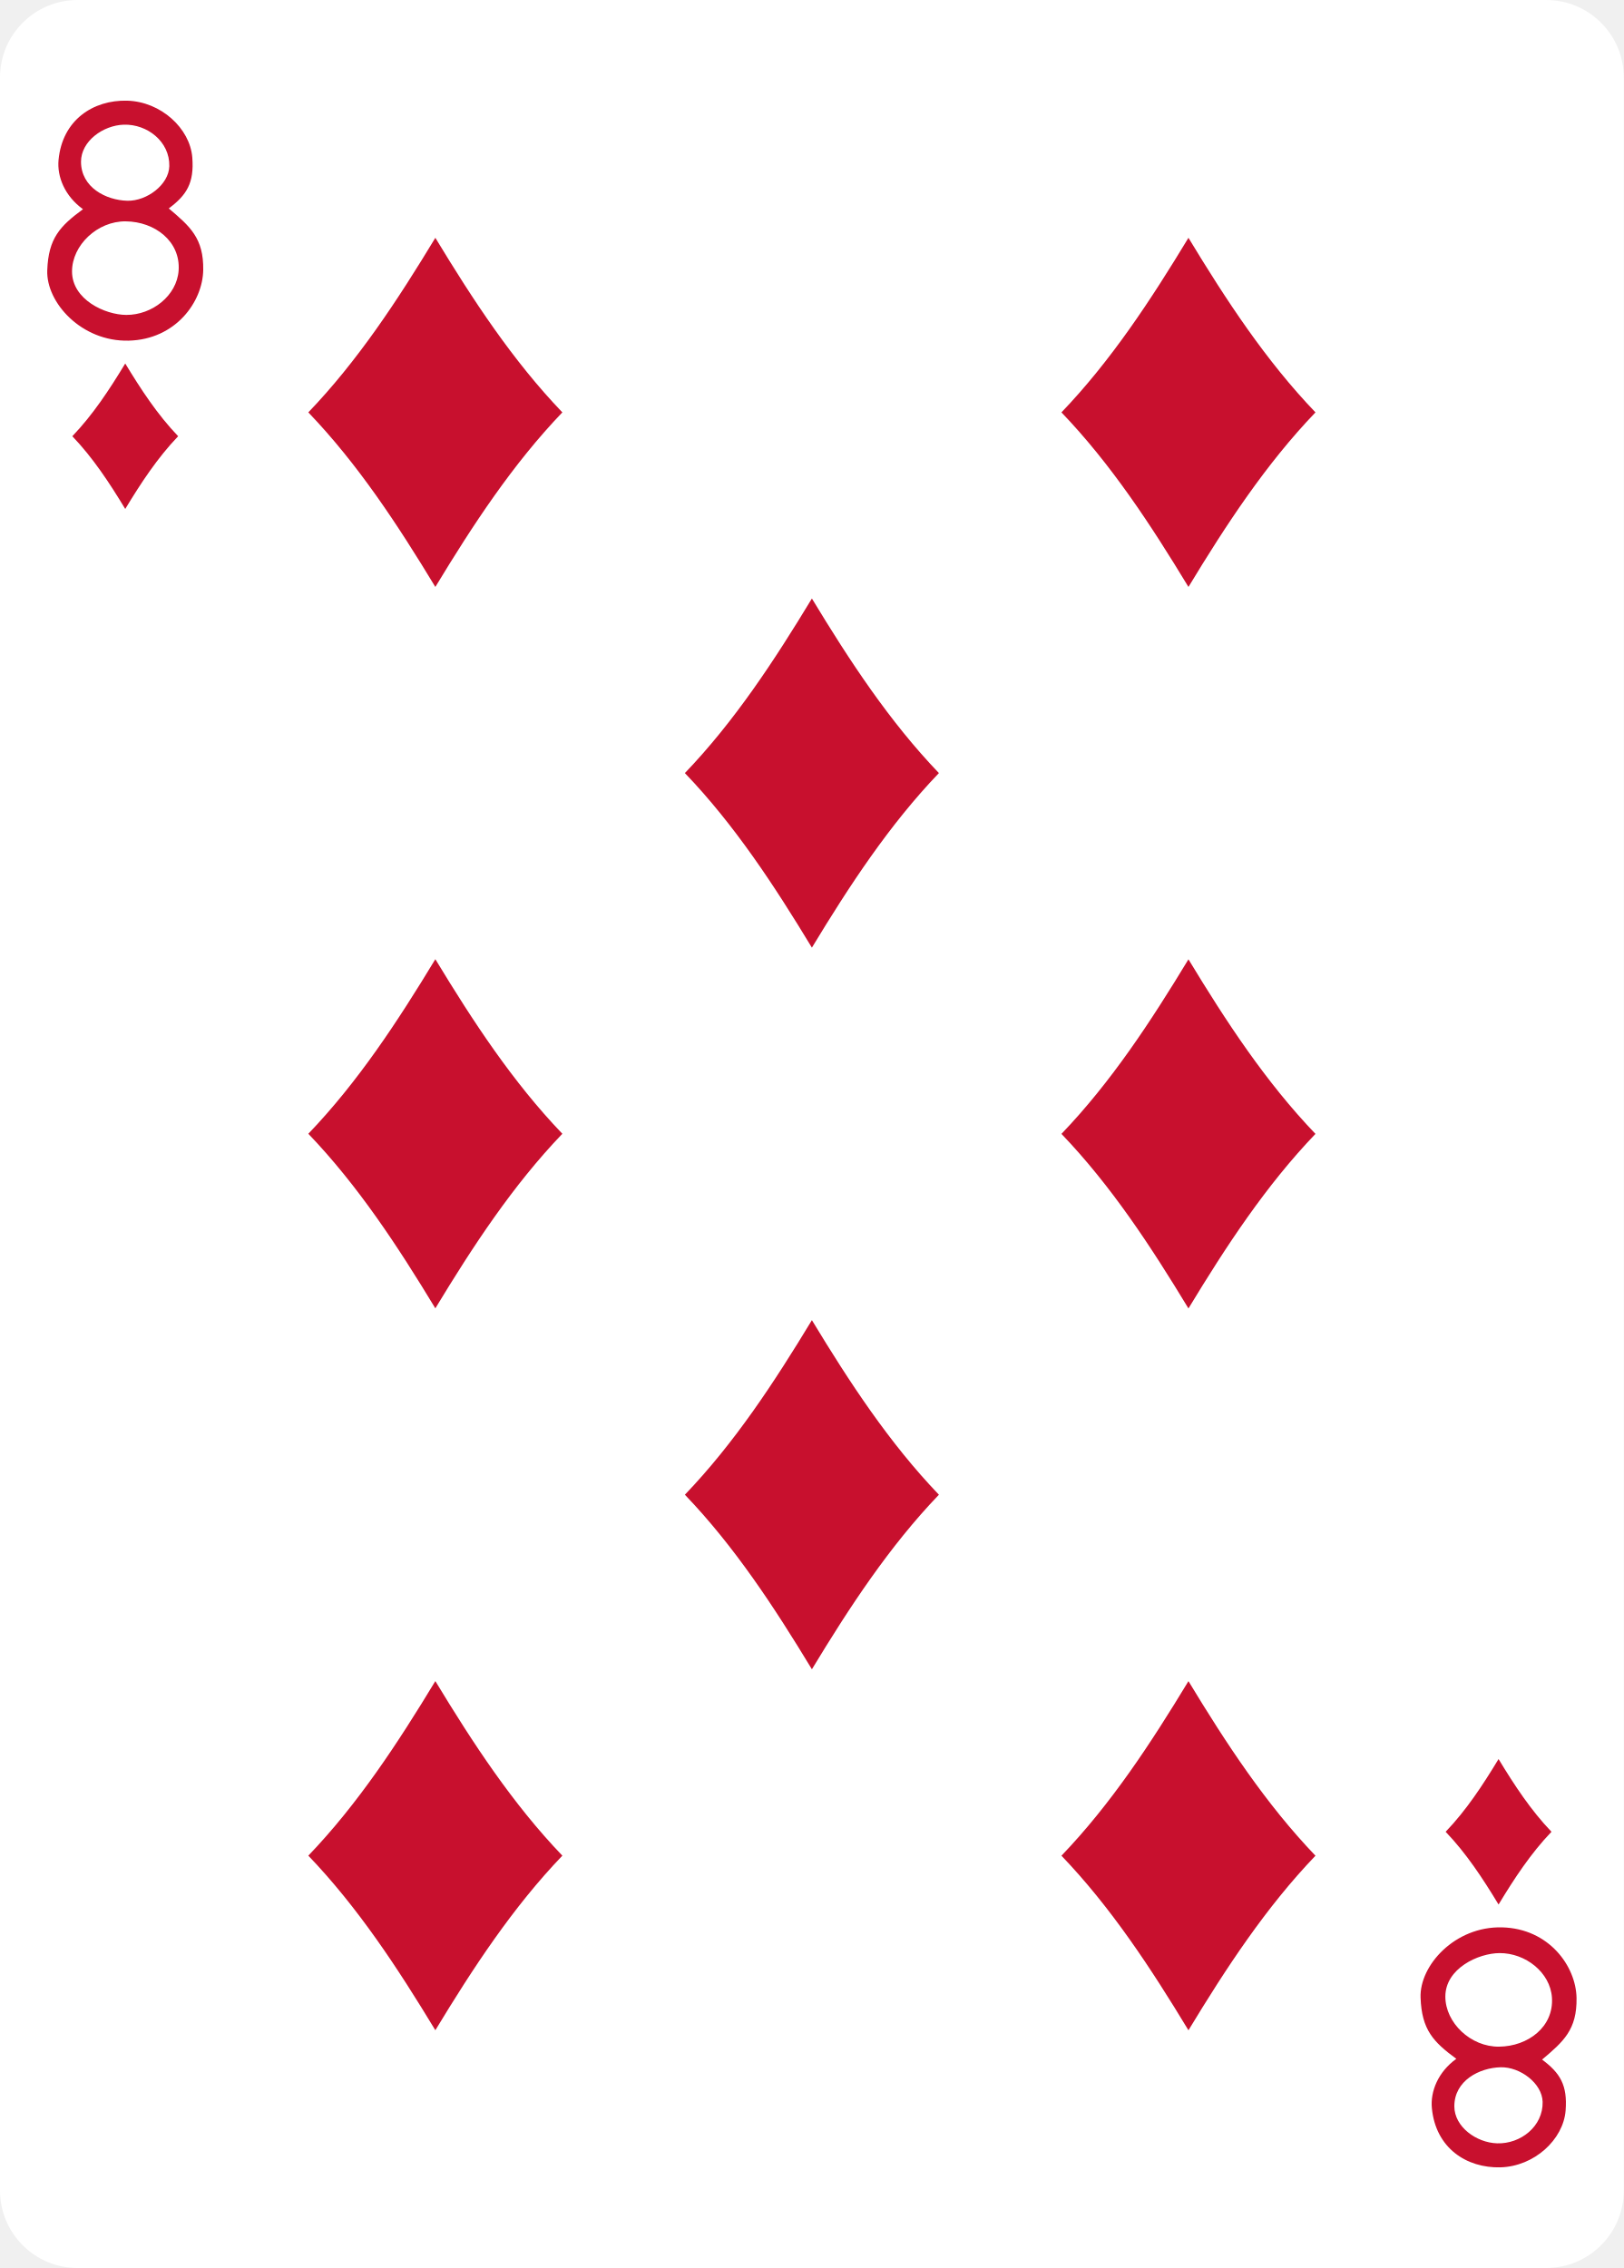
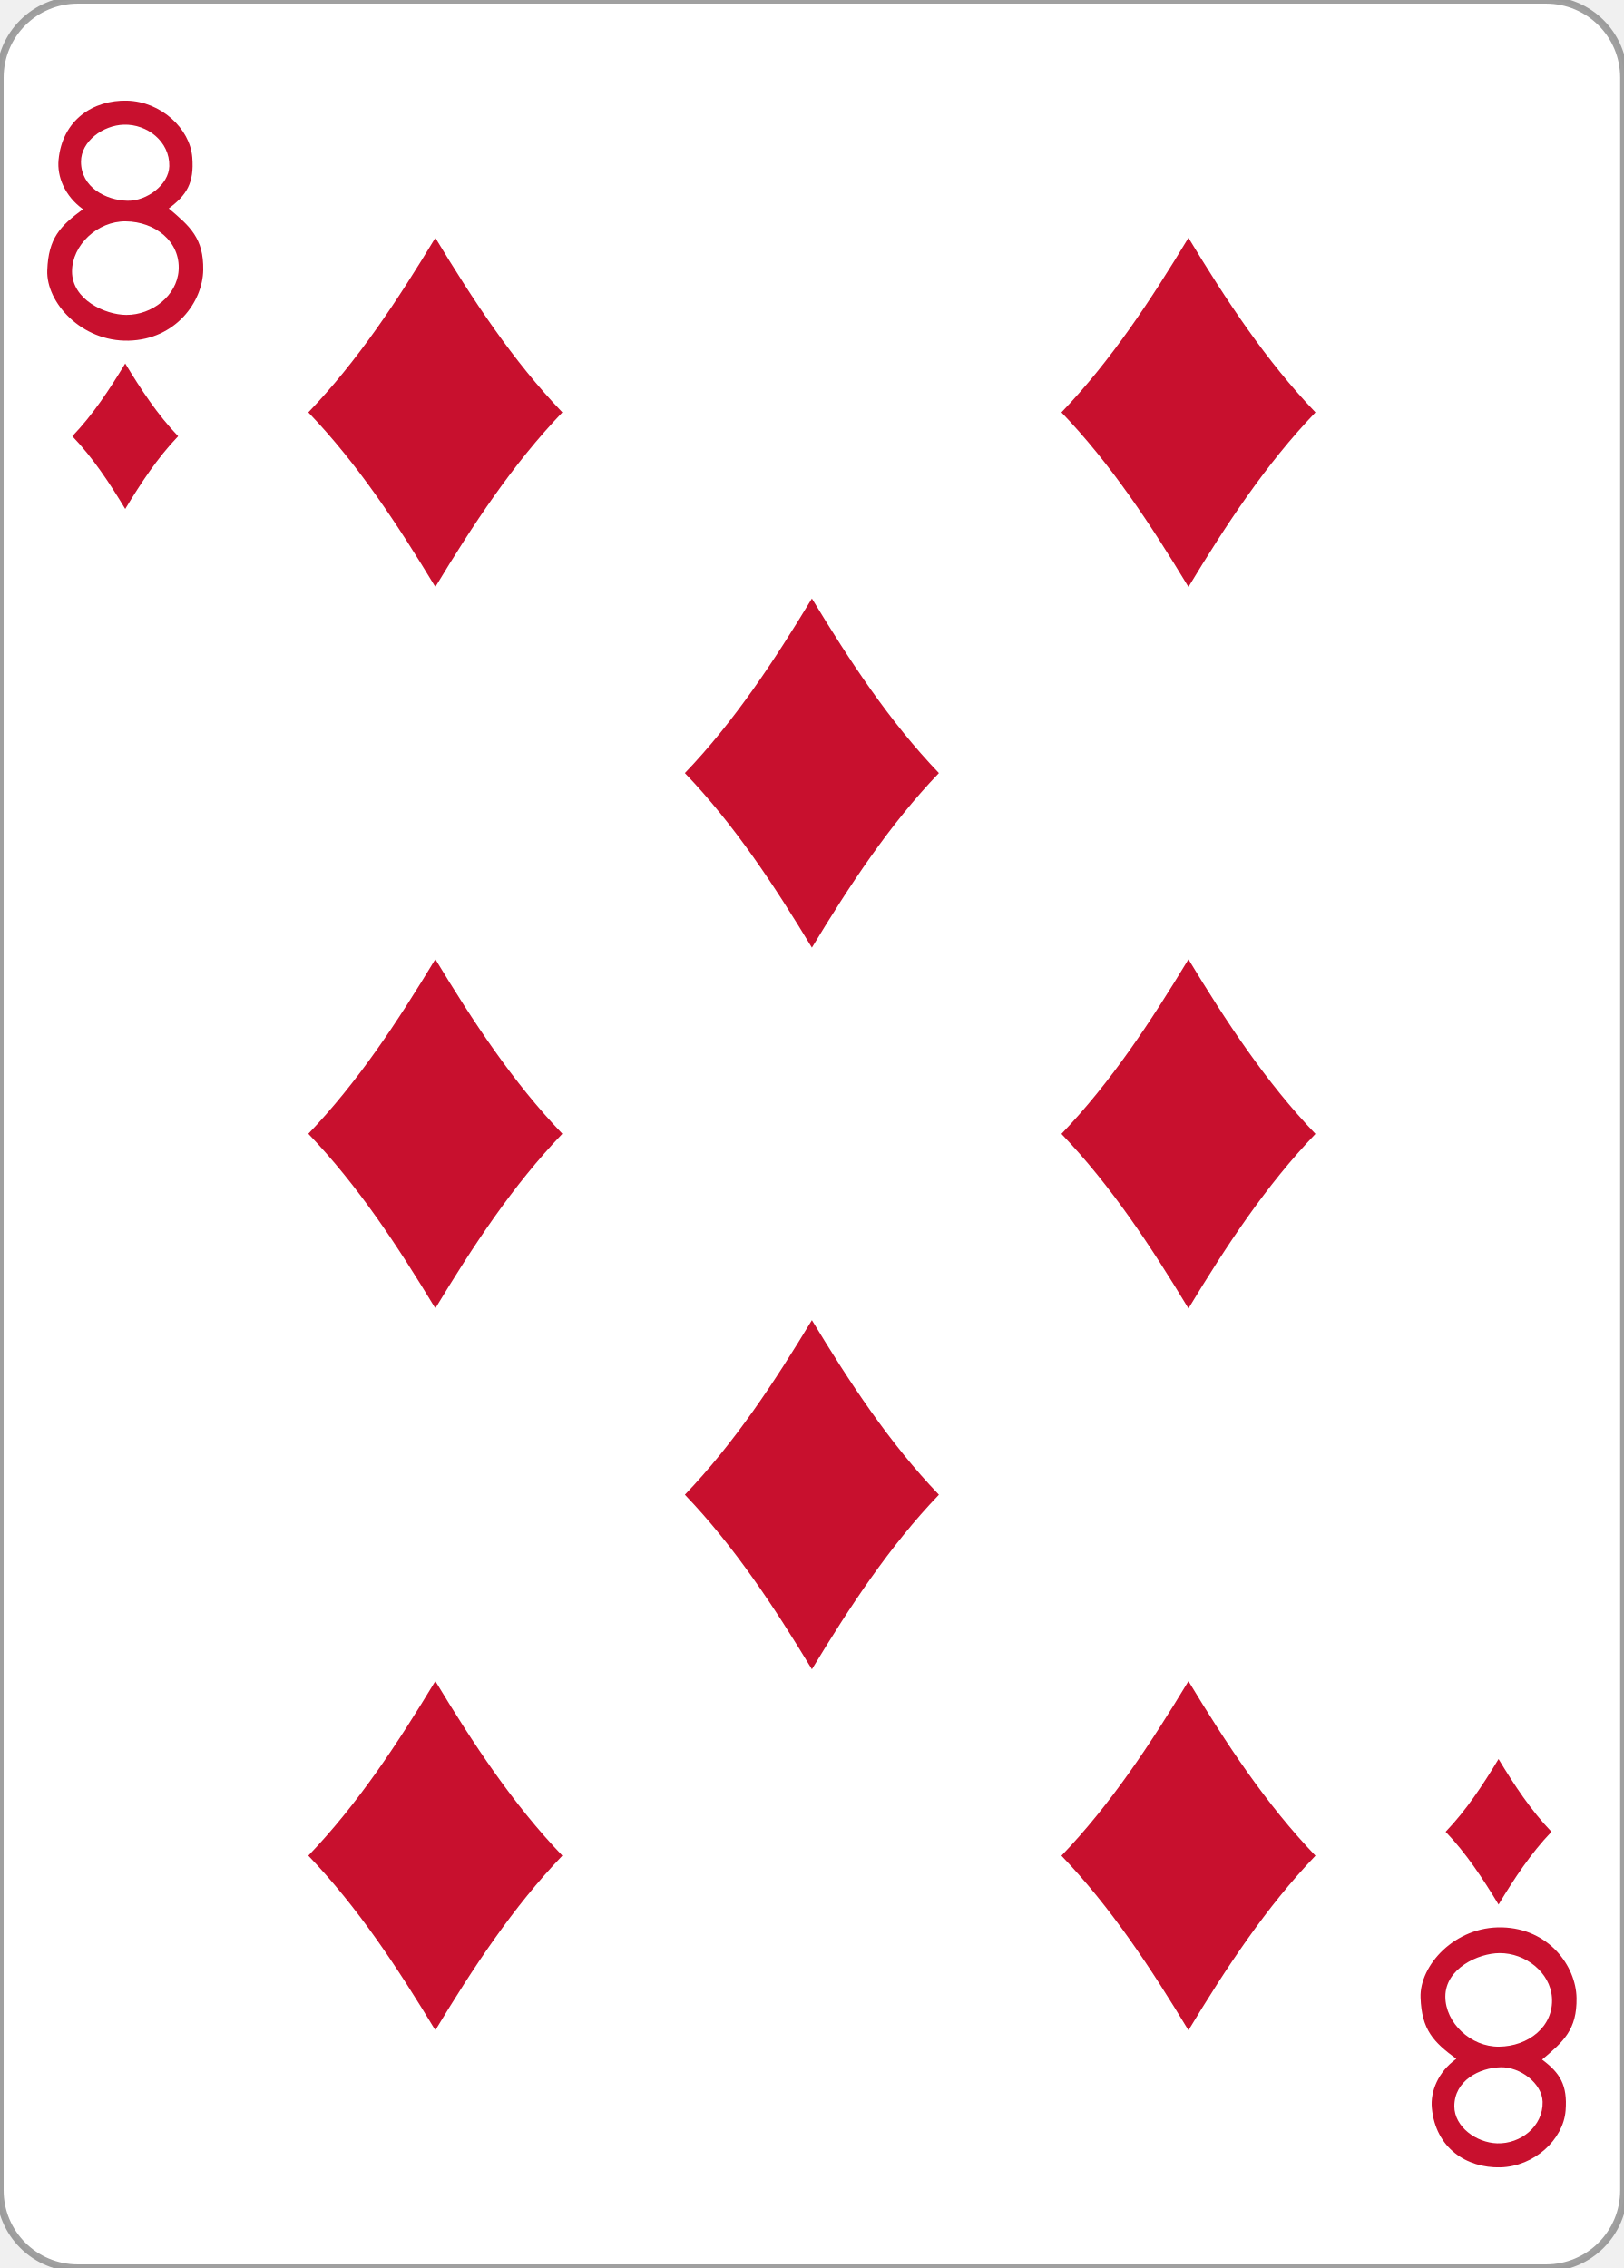
<svg xmlns="http://www.w3.org/2000/svg" width="63mm" height="88mm" viewBox="0 0 238.111 332.599" version="1.1" id="svg8">
  <defs id="defs2" />
  <g id="layer1" transform="translate(-600.1726,-1075.635)">
    <g transform="matrix(1.06667,0,0,1.06667,-1866.62,1108.11)" id="DIAMOND-8">
-       <rect y="-30.445" x="2312.611" height="311.811" width="223.228" id="rect6894-2" style="display:inline;fill:#ffffff;fill-opacity:1;stroke:none;stroke-width:1.001;stroke-miterlimit:4;stroke-dasharray:none;stroke-opacity:1" rx="10.678" ry="10.664" />
+       <rect y="-30.445" x="2312.611" height="311.811" width="223.228" id="rect6894-2" style="display:inline;opacity:1;fill:#ffffff;fill-opacity:1;stroke:#808080;stroke-width:1.001;stroke-miterlimit:4;stroke-dasharray:none;stroke-opacity:0.75" rx="10.678" ry="10.664" />
      <path id="path6926-2" d="m 2329.828,39.528 c -2.161,-3.569 -4.434,-7.037 -7.275,-10 2.841,-2.963 5.114,-6.431 7.275,-10 2.161,3.569 4.434,7.037 7.275,10 -2.841,2.963 -5.115,6.431 -7.275,10 z" style="display:inline;opacity:1;fill:#c8102e;fill-opacity:1" />
      <path id="path6928-9" d="m 2475.992,50.25 c -5.186,-8.565 -10.643,-16.889 -17.461,-24 6.818,-7.111 12.275,-15.435 17.461,-24 5.186,8.565 10.643,16.889 17.461,24 -6.818,7.111 -12.275,15.435 -17.461,24 z" style="display:inline;opacity:1;fill:#c8102e;fill-opacity:1" />
      <path style="display:inline;opacity:1;fill:#c8102e;fill-opacity:1" d="m 2518.623,231.393 c -2.161,-3.569 -4.434,-7.037 -7.275,-10 2.841,-2.963 5.114,-6.431 7.275,-10 2.161,3.569 4.434,7.037 7.275,10 -2.841,2.963 -5.115,6.431 -7.275,10 z" id="path6930-6" />
      <path id="path6932-2" d="m 2372.459,50.25 c -5.186,-8.565 -10.643,-16.889 -17.461,-24 6.818,-7.111 12.275,-15.435 17.461,-24 5.186,8.565 10.643,16.889 17.461,24 -6.818,7.111 -12.275,15.435 -17.461,24 z" style="display:inline;opacity:1;fill:#c8102e;fill-opacity:1" />
      <path style="display:inline;opacity:1;fill:#c8102e;fill-opacity:1" d="m 2424.225,99.839 c -5.186,-8.565 -10.643,-16.889 -17.461,-24 6.818,-7.111 12.275,-15.435 17.461,-24 5.186,8.565 10.643,16.889 17.461,24 -6.818,7.111 -12.275,15.435 -17.461,24 z" id="path6938-4" />
      <path id="path6942-4" d="m 2372.459,149.428 c -5.186,-8.565 -10.643,-16.889 -17.461,-24 6.818,-7.111 12.275,-15.435 17.461,-24 5.186,8.565 10.643,16.889 17.461,24 -6.818,7.111 -12.275,15.435 -17.461,24 z" style="display:inline;opacity:1;fill:#c8102e;fill-opacity:1" />
      <path id="path6944-9" d="m 2475.992,149.444 c -5.186,-8.565 -10.643,-16.889 -17.461,-24 6.818,-7.111 12.275,-15.435 17.461,-24 5.186,8.565 10.643,16.889 17.461,24 -6.818,7.111 -12.275,15.435 -17.461,24 z" style="display:inline;opacity:1;fill:#c8102e;fill-opacity:1" />
      <path style="display:inline;opacity:1;fill:#c8102e;fill-opacity:1" d="m 2372.459,248.676 c -5.186,-8.565 -10.643,-16.889 -17.461,-24 6.818,-7.111 12.275,-15.435 17.461,-24 5.186,8.565 10.643,16.889 17.461,24 -6.818,7.111 -12.275,15.435 -17.461,24 z" id="path6948-4" />
      <path style="display:inline;opacity:1;fill:#c8102e;fill-opacity:1" d="m 2475.992,248.683 c -5.186,-8.565 -10.643,-16.889 -17.461,-24 6.818,-7.111 12.275,-15.435 17.461,-24 5.186,8.565 10.643,16.889 17.461,24 -6.818,7.111 -12.275,15.435 -17.461,24 z" id="path6950-4" />
      <path id="path6956-4" d="m 2424.225,199.052 c -5.186,-8.565 -10.643,-16.889 -17.461,-24 6.818,-7.111 12.275,-15.435 17.461,-24 5.186,8.565 10.643,16.889 17.461,24 -6.818,7.111 -12.275,15.435 -17.461,24 z" style="display:inline;opacity:1;fill:#c8102e;fill-opacity:1" />
      <path d="m 2319.107,6.727 c 0.157,-4.43 1.759,-6.092 4.913,-8.41 -2.516,-1.815 -3.577,-4.49 -3.361,-6.768 0.518,-5.514 4.776,-8.271 9.423,-8.153 4.65,0.123 8.653,3.809 8.965,7.816 0.271,3.483 -0.764,5.165 -3.235,6.997 2.933,2.476 4.806,4.103 4.737,8.466 -0.069,4.363 -3.781,9.555 -10.251,9.714 -6.47,0.158 -11.351,-5.233 -11.191,-9.663 z m 18.06,0.016 c 0.276,-4.011 -3.269,-6.716 -7.272,-6.756 -3.897,-0.042 -7.382,3.284 -7.382,6.885 0,3.867 4.535,5.969 7.463,5.978 3.56,0.016 6.95,-2.654 7.191,-6.107 z m -1.281,-14.348 c 0.076,-3.374 -3.038,-5.796 -6.252,-5.699 -2.858,0.088 -5.881,2.267 -5.886,5.09 0,3.534 3.441,5.3 6.378,5.368 2.667,0.06 5.699,-2.207 5.76,-4.759 z" id="path27-00-7-8-6" style="opacity:1;fill:#c8102e;fill-opacity:1" />
      <path d="m 2507.902,244.195 c 0.157,4.43 1.759,6.092 4.913,8.41 -2.516,1.815 -3.577,4.49 -3.361,6.768 0.518,5.514 4.776,8.271 9.423,8.153 4.65,-0.123 8.653,-3.809 8.965,-7.816 0.271,-3.483 -0.764,-5.165 -3.235,-6.997 2.933,-2.476 4.806,-4.103 4.737,-8.466 -0.069,-4.363 -3.781,-9.556 -10.251,-9.714 -6.47,-0.159 -11.351,5.233 -11.191,9.663 z m 18.06,-0.016 c 0.276,4.011 -3.269,6.716 -7.272,6.756 -3.897,0.042 -7.382,-3.284 -7.382,-6.885 0,-3.867 4.535,-5.969 7.463,-5.978 3.56,-0.016 6.95,2.654 7.191,6.107 z m -1.281,14.348 c 0.076,3.374 -3.038,5.796 -6.252,5.699 -2.858,-0.088 -5.881,-2.267 -5.886,-5.09 0,-3.534 3.441,-5.3 6.378,-5.368 2.667,-0.06 5.699,2.207 5.76,4.759 z" id="path27-0-1-9-8" style="opacity:1;fill:#c8102e;fill-opacity:1" />
    </g>
  </g>
</svg>
